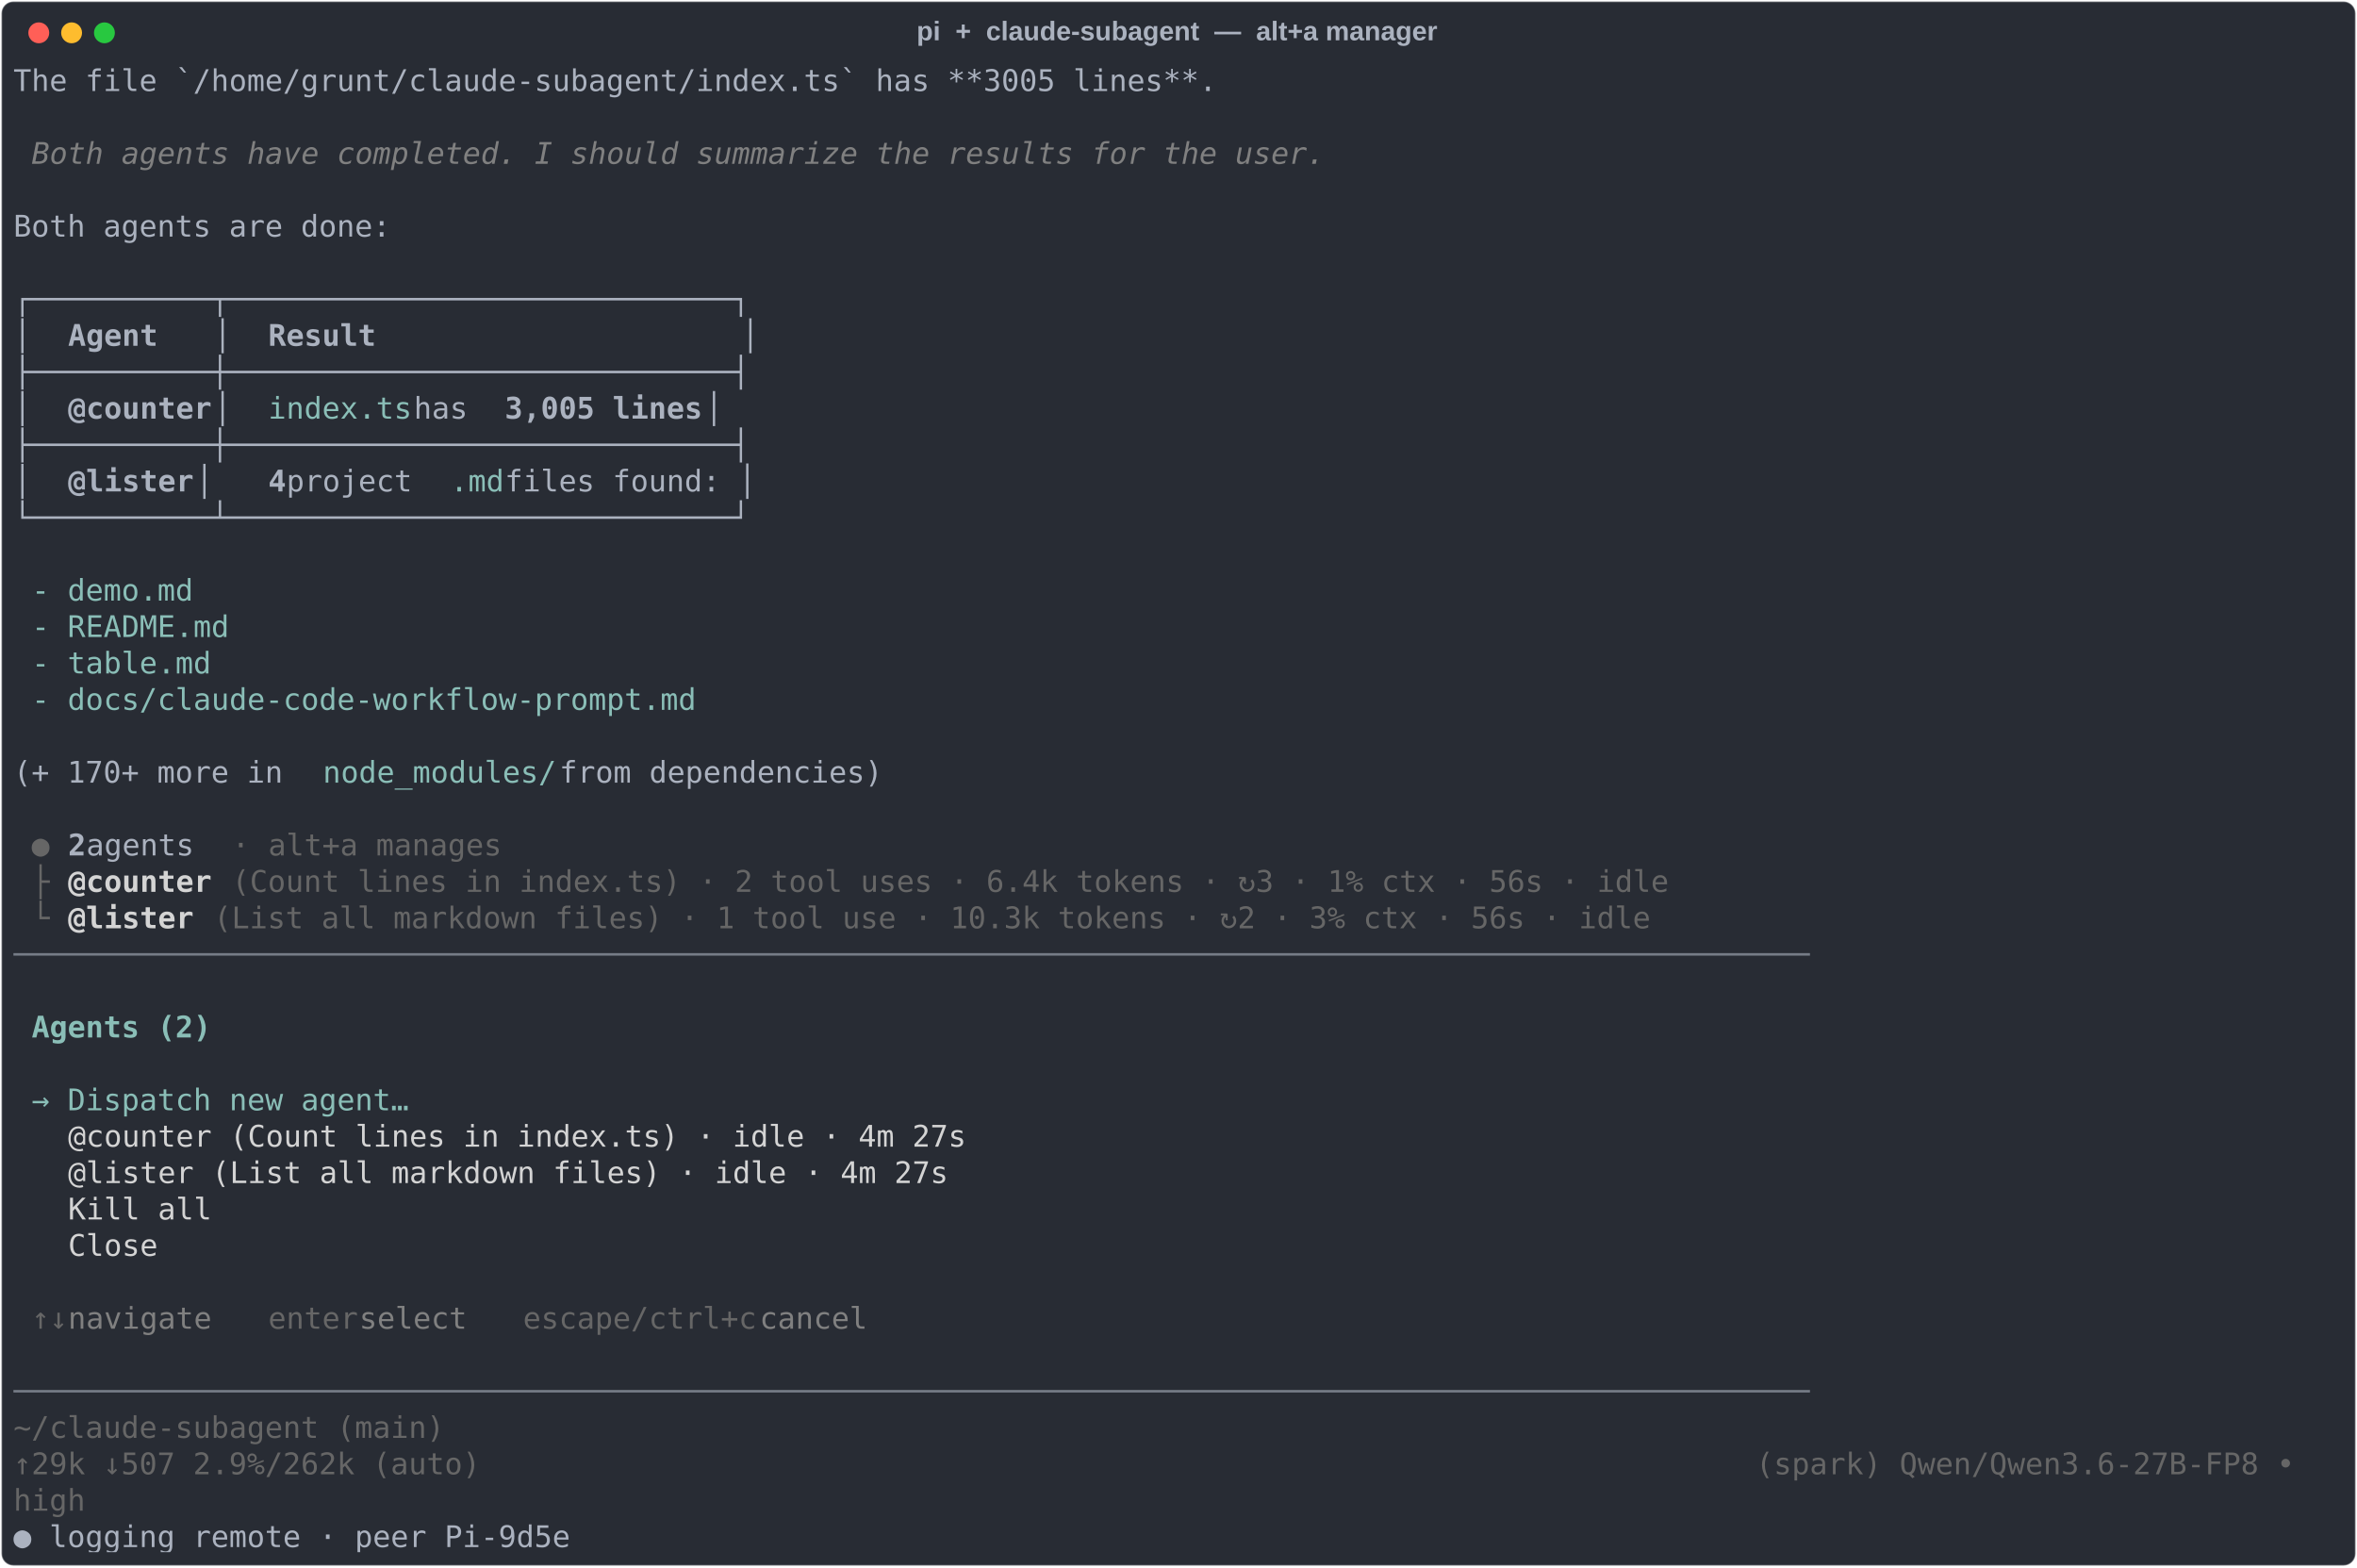
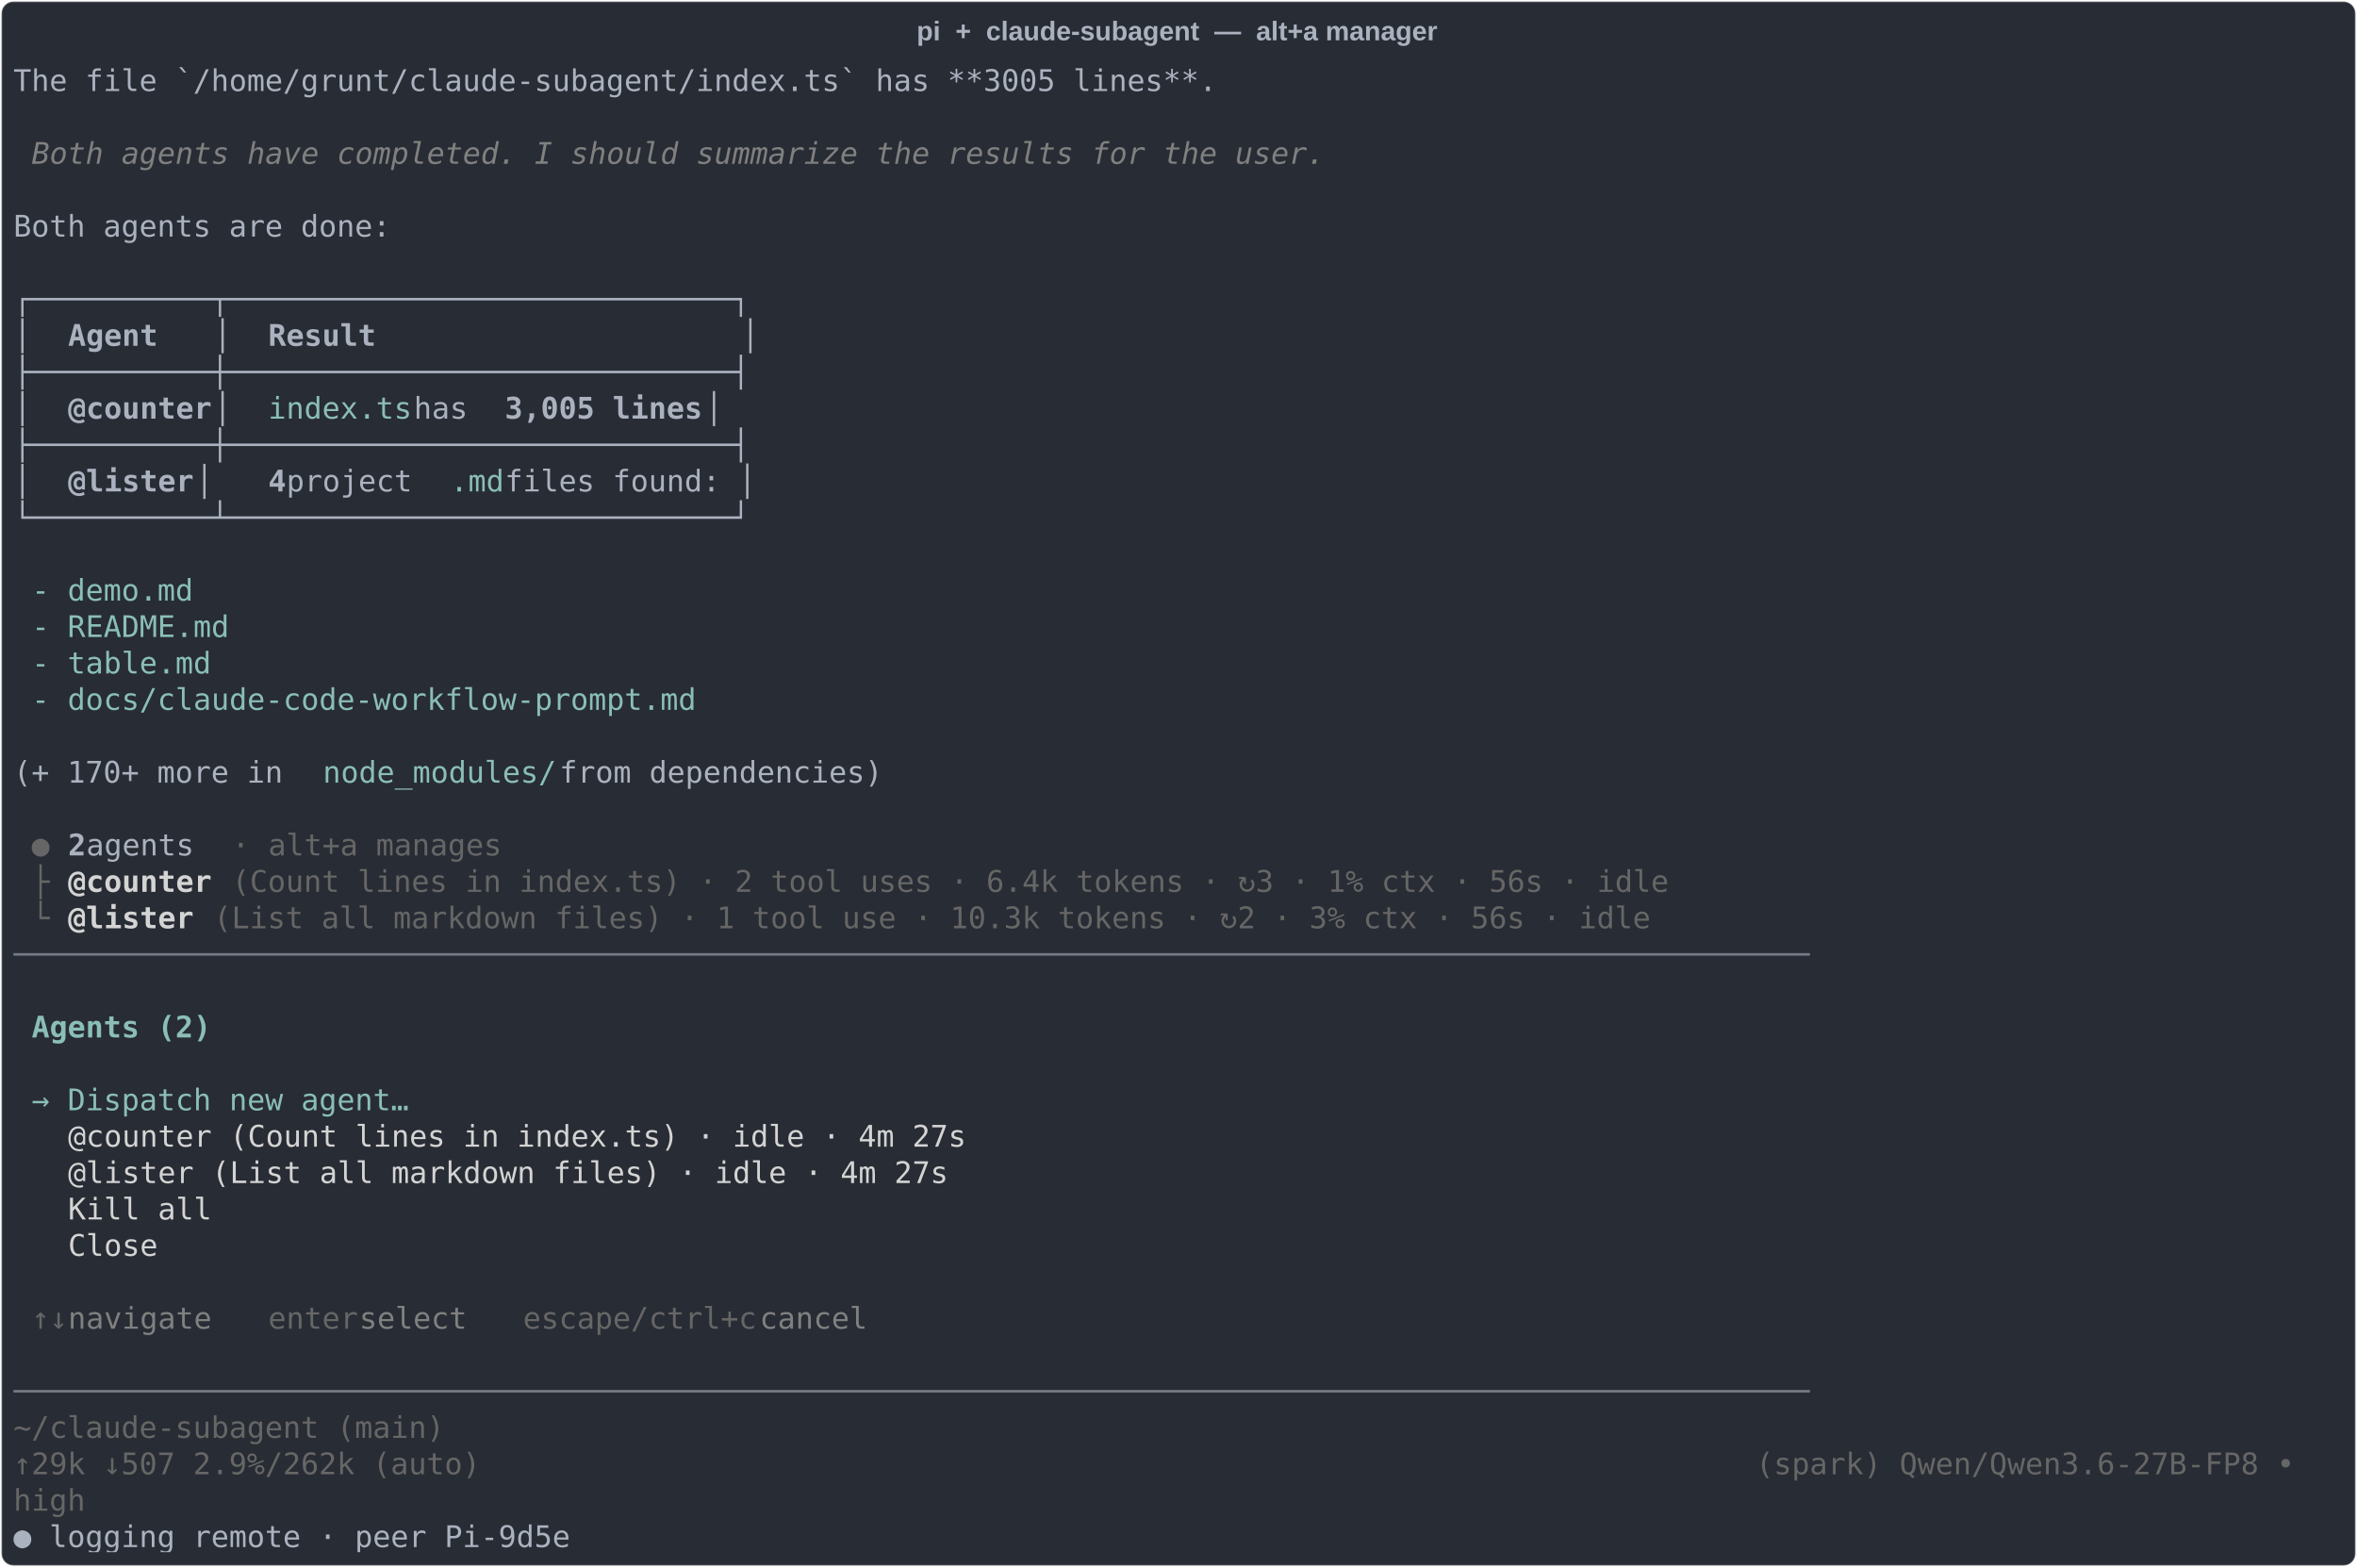
<svg xmlns="http://www.w3.org/2000/svg" class="rich-terminal" viewBox="0 0 1580 1050.4">
  <style>

    @font-face {
        font-family: "Fira Code";
        src: local("FiraCode-Regular"),
                url("https://cdnjs.cloudflare.com/ajax/libs/firacode/6.2.0/woff2/FiraCode-Regular.woff2") format("woff2"),
                url("https://cdnjs.cloudflare.com/ajax/libs/firacode/6.2.0/woff/FiraCode-Regular.woff") format("woff");
        font-style: normal;
        font-weight: 400;
    }
    @font-face {
        font-family: "Fira Code";
        src: local("FiraCode-Bold"),
                url("https://cdnjs.cloudflare.com/ajax/libs/firacode/6.2.0/woff2/FiraCode-Bold.woff2") format("woff2"),
                url("https://cdnjs.cloudflare.com/ajax/libs/firacode/6.2.0/woff/FiraCode-Bold.woff") format("woff");
        font-style: bold;
        font-weight: 700;
    }

    .terminal-3912012047-matrix {
        font-family: DejaVu Sans Mono, monospace;
        font-size: 20px;
        line-height: 24.4px;
        font-variant-east-asian: full-width;
    }

    .terminal-3912012047-title {
        font-size: 18px;
        font-weight: bold;
        font-family: arial;
    }

    .terminal-3912012047-r1 { fill: #abb2bf }
.terminal-3912012047-r2 { fill: #808080;font-style: italic; }
.terminal-3912012047-r3 { fill: #abb2bf;font-weight: bold }
.terminal-3912012047-r4 { fill: #8abeb7 }
.terminal-3912012047-r5 { fill: #666666 }
.terminal-3912012047-r6 { fill: #d4d4d4;font-weight: bold }
.terminal-3912012047-r7 { fill: #767c87 }
.terminal-3912012047-r8 { fill: #8abeb7;font-weight: bold }
.terminal-3912012047-r9 { fill: #d4d4d4 }
.terminal-3912012047-r10 { fill: #808080 }
    </style>
  <defs>
    <clipPath id="terminal-3912012047-clip-terminal">
      <rect x="0" y="0" width="1560.6" height="999.4" />
    </clipPath>
    <clipPath id="terminal-3912012047-line-0">
      <rect x="0" y="1.5" width="1561.6" height="24.65" />
    </clipPath>
    <clipPath id="terminal-3912012047-line-1">
      <rect x="0" y="25.9" width="1561.6" height="24.65" />
    </clipPath>
    <clipPath id="terminal-3912012047-line-2">
      <rect x="0" y="50.3" width="1561.6" height="24.65" />
    </clipPath>
    <clipPath id="terminal-3912012047-line-3">
      <rect x="0" y="74.7" width="1561.6" height="24.65" />
    </clipPath>
    <clipPath id="terminal-3912012047-line-4">
      <rect x="0" y="99.1" width="1561.6" height="24.65" />
    </clipPath>
    <clipPath id="terminal-3912012047-line-5">
      <rect x="0" y="123.5" width="1561.6" height="24.65" />
    </clipPath>
    <clipPath id="terminal-3912012047-line-6">
      <rect x="0" y="147.9" width="1561.6" height="24.65" />
    </clipPath>
    <clipPath id="terminal-3912012047-line-7">
      <rect x="0" y="172.3" width="1561.6" height="24.65" />
    </clipPath>
    <clipPath id="terminal-3912012047-line-8">
      <rect x="0" y="196.7" width="1561.6" height="24.65" />
    </clipPath>
    <clipPath id="terminal-3912012047-line-9">
      <rect x="0" y="221.1" width="1561.6" height="24.65" />
    </clipPath>
    <clipPath id="terminal-3912012047-line-10">
      <rect x="0" y="245.5" width="1561.6" height="24.65" />
    </clipPath>
    <clipPath id="terminal-3912012047-line-11">
      <rect x="0" y="269.9" width="1561.6" height="24.65" />
    </clipPath>
    <clipPath id="terminal-3912012047-line-12">
      <rect x="0" y="294.3" width="1561.6" height="24.65" />
    </clipPath>
    <clipPath id="terminal-3912012047-line-13">
      <rect x="0" y="318.7" width="1561.6" height="24.65" />
    </clipPath>
    <clipPath id="terminal-3912012047-line-14">
      <rect x="0" y="343.1" width="1561.6" height="24.65" />
    </clipPath>
    <clipPath id="terminal-3912012047-line-15">
      <rect x="0" y="367.5" width="1561.6" height="24.65" />
    </clipPath>
    <clipPath id="terminal-3912012047-line-16">
      <rect x="0" y="391.9" width="1561.6" height="24.65" />
    </clipPath>
    <clipPath id="terminal-3912012047-line-17">
      <rect x="0" y="416.3" width="1561.6" height="24.65" />
    </clipPath>
    <clipPath id="terminal-3912012047-line-18">
      <rect x="0" y="440.7" width="1561.6" height="24.65" />
    </clipPath>
    <clipPath id="terminal-3912012047-line-19">
      <rect x="0" y="465.1" width="1561.6" height="24.65" />
    </clipPath>
    <clipPath id="terminal-3912012047-line-20">
      <rect x="0" y="489.5" width="1561.6" height="24.65" />
    </clipPath>
    <clipPath id="terminal-3912012047-line-21">
      <rect x="0" y="513.9" width="1561.6" height="24.65" />
    </clipPath>
    <clipPath id="terminal-3912012047-line-22">
      <rect x="0" y="538.3" width="1561.6" height="24.65" />
    </clipPath>
    <clipPath id="terminal-3912012047-line-23">
      <rect x="0" y="562.7" width="1561.6" height="24.65" />
    </clipPath>
    <clipPath id="terminal-3912012047-line-24">
      <rect x="0" y="587.1" width="1561.6" height="24.65" />
    </clipPath>
    <clipPath id="terminal-3912012047-line-25">
      <rect x="0" y="611.5" width="1561.6" height="24.65" />
    </clipPath>
    <clipPath id="terminal-3912012047-line-26">
      <rect x="0" y="635.9" width="1561.6" height="24.65" />
    </clipPath>
    <clipPath id="terminal-3912012047-line-27">
      <rect x="0" y="660.3" width="1561.6" height="24.65" />
    </clipPath>
    <clipPath id="terminal-3912012047-line-28">
      <rect x="0" y="684.7" width="1561.6" height="24.65" />
    </clipPath>
    <clipPath id="terminal-3912012047-line-29">
      <rect x="0" y="709.1" width="1561.6" height="24.65" />
    </clipPath>
    <clipPath id="terminal-3912012047-line-30">
      <rect x="0" y="733.5" width="1561.6" height="24.65" />
    </clipPath>
    <clipPath id="terminal-3912012047-line-31">
      <rect x="0" y="757.9" width="1561.6" height="24.65" />
    </clipPath>
    <clipPath id="terminal-3912012047-line-32">
      <rect x="0" y="782.3" width="1561.6" height="24.65" />
    </clipPath>
    <clipPath id="terminal-3912012047-line-33">
      <rect x="0" y="806.7" width="1561.6" height="24.65" />
    </clipPath>
    <clipPath id="terminal-3912012047-line-34">
      <rect x="0" y="831.1" width="1561.6" height="24.65" />
    </clipPath>
    <clipPath id="terminal-3912012047-line-35">
      <rect x="0" y="855.5" width="1561.6" height="24.65" />
    </clipPath>
    <clipPath id="terminal-3912012047-line-36">
      <rect x="0" y="879.9" width="1561.6" height="24.65" />
    </clipPath>
    <clipPath id="terminal-3912012047-line-37">
      <rect x="0" y="904.3" width="1561.6" height="24.65" />
    </clipPath>
    <clipPath id="terminal-3912012047-line-38">
      <rect x="0" y="928.7" width="1561.6" height="24.65" />
    </clipPath>
    <clipPath id="terminal-3912012047-line-39">
      <rect x="0" y="953.1" width="1561.6" height="24.65" />
    </clipPath>
  </defs>
  <rect fill="#282c34" stroke="rgba(255,255,255,0.35)" stroke-width="1" x="1" y="1" width="1578" height="1048.4" rx="8" />
  <text class="terminal-3912012047-title" fill="#abb2bf" text-anchor="middle" x="789" y="27">pi  +  claude-subagent  —  alt+a manager</text>
  <g transform="translate(26,22)">
-     <circle cx="0" cy="0" r="7" fill="#ff5f57" />
-     <circle cx="22" cy="0" r="7" fill="#febc2e" />
-     <circle cx="44" cy="0" r="7" fill="#28c840" />
-   </g>
+             
+             
+             
+             </g>
  <g transform="translate(9, 41)" clip-path="url(#terminal-3912012047-clip-terminal)">
    <g class="terminal-3912012047-matrix">
      <text class="terminal-3912012047-r1" x="0" y="20" textLength="854" clip-path="url(#terminal-3912012047-line-0)">   The file `/home/grunt/claude-subagent/index.ts` has **3005 lines**.</text>
      <text class="terminal-3912012047-r1" x="1561.6" y="20" textLength="12.2" clip-path="url(#terminal-3912012047-line-0)">
</text>
      <text class="terminal-3912012047-r1" x="1561.6" y="44.4" textLength="12.2" clip-path="url(#terminal-3912012047-line-1)">
</text>
      <text class="terminal-3912012047-r2" x="12.2" y="68.8" textLength="878.4" clip-path="url(#terminal-3912012047-line-2)">Both agents have completed. I should summarize the results for the user.</text>
      <text class="terminal-3912012047-r1" x="1561.6" y="68.8" textLength="12.2" clip-path="url(#terminal-3912012047-line-2)">
</text>
      <text class="terminal-3912012047-r1" x="1561.6" y="93.2" textLength="12.2" clip-path="url(#terminal-3912012047-line-3)">
</text>
      <text class="terminal-3912012047-r1" x="0" y="117.6" textLength="268.4" clip-path="url(#terminal-3912012047-line-4)"> Both agents are done:</text>
      <text class="terminal-3912012047-r1" x="1561.6" y="117.6" textLength="12.2" clip-path="url(#terminal-3912012047-line-4)">
</text>
      <text class="terminal-3912012047-r1" x="1561.6" y="142" textLength="12.2" clip-path="url(#terminal-3912012047-line-5)">
</text>
      <text class="terminal-3912012047-r1" x="0" y="166.4" textLength="512.4" clip-path="url(#terminal-3912012047-line-6)"> ┌──────────┬────────────────────────────┐</text>
      <text class="terminal-3912012047-r1" x="1561.6" y="166.4" textLength="12.2" clip-path="url(#terminal-3912012047-line-6)">
</text>
      <text class="terminal-3912012047-r1" x="0" y="190.8" textLength="36.6" clip-path="url(#terminal-3912012047-line-7)"> │ </text>
      <text class="terminal-3912012047-r3" x="36.6" y="190.8" textLength="97.6" clip-path="url(#terminal-3912012047-line-7)">Agent   </text>
      <text class="terminal-3912012047-r1" x="134.2" y="190.8" textLength="36.6" clip-path="url(#terminal-3912012047-line-7)"> │ </text>
      <text class="terminal-3912012047-r3" x="170.8" y="190.8" textLength="317.2" clip-path="url(#terminal-3912012047-line-7)">Result                    </text>
      <text class="terminal-3912012047-r1" x="488" y="190.8" textLength="24.4" clip-path="url(#terminal-3912012047-line-7)"> │</text>
      <text class="terminal-3912012047-r1" x="1561.6" y="190.8" textLength="12.2" clip-path="url(#terminal-3912012047-line-7)">
</text>
      <text class="terminal-3912012047-r1" x="0" y="215.2" textLength="512.4" clip-path="url(#terminal-3912012047-line-8)"> ├──────────┼────────────────────────────┤</text>
      <text class="terminal-3912012047-r1" x="1561.6" y="215.2" textLength="12.2" clip-path="url(#terminal-3912012047-line-8)">
</text>
      <text class="terminal-3912012047-r1" x="0" y="239.6" textLength="36.6" clip-path="url(#terminal-3912012047-line-9)"> │ </text>
      <text class="terminal-3912012047-r3" x="36.6" y="239.6" textLength="97.6" clip-path="url(#terminal-3912012047-line-9)">@counter</text>
      <text class="terminal-3912012047-r1" x="134.2" y="239.6" textLength="36.6" clip-path="url(#terminal-3912012047-line-9)"> │ </text>
      <text class="terminal-3912012047-r4" x="170.8" y="239.6" textLength="97.6" clip-path="url(#terminal-3912012047-line-9)">index.ts</text>
      <text class="terminal-3912012047-r1" x="268.4" y="239.6" textLength="61" clip-path="url(#terminal-3912012047-line-9)"> has </text>
      <text class="terminal-3912012047-r3" x="329.4" y="239.6" textLength="134.2" clip-path="url(#terminal-3912012047-line-9)">3,005 lines</text>
      <text class="terminal-3912012047-r1" x="463.6" y="239.6" textLength="48.8" clip-path="url(#terminal-3912012047-line-9)">   │</text>
      <text class="terminal-3912012047-r1" x="1561.6" y="239.6" textLength="12.2" clip-path="url(#terminal-3912012047-line-9)">
</text>
      <text class="terminal-3912012047-r1" x="0" y="264" textLength="512.4" clip-path="url(#terminal-3912012047-line-10)"> ├──────────┼────────────────────────────┤</text>
      <text class="terminal-3912012047-r1" x="1561.6" y="264" textLength="12.2" clip-path="url(#terminal-3912012047-line-10)">
</text>
      <text class="terminal-3912012047-r1" x="0" y="288.4" textLength="36.6" clip-path="url(#terminal-3912012047-line-11)"> │ </text>
      <text class="terminal-3912012047-r3" x="36.6" y="288.4" textLength="85.4" clip-path="url(#terminal-3912012047-line-11)">@lister</text>
      <text class="terminal-3912012047-r1" x="122" y="288.4" textLength="48.8" clip-path="url(#terminal-3912012047-line-11)">  │ </text>
      <text class="terminal-3912012047-r3" x="170.8" y="288.4" textLength="12.2" clip-path="url(#terminal-3912012047-line-11)">4</text>
      <text class="terminal-3912012047-r1" x="183" y="288.4" textLength="109.8" clip-path="url(#terminal-3912012047-line-11)"> project </text>
      <text class="terminal-3912012047-r4" x="292.8" y="288.4" textLength="36.6" clip-path="url(#terminal-3912012047-line-11)">.md</text>
      <text class="terminal-3912012047-r1" x="329.4" y="288.4" textLength="183" clip-path="url(#terminal-3912012047-line-11)"> files found: │</text>
      <text class="terminal-3912012047-r1" x="1561.6" y="288.4" textLength="12.2" clip-path="url(#terminal-3912012047-line-11)">
</text>
      <text class="terminal-3912012047-r1" x="0" y="312.8" textLength="512.4" clip-path="url(#terminal-3912012047-line-12)"> └──────────┴────────────────────────────┘</text>
      <text class="terminal-3912012047-r1" x="1561.6" y="312.8" textLength="12.2" clip-path="url(#terminal-3912012047-line-12)">
</text>
      <text class="terminal-3912012047-r1" x="1561.6" y="337.2" textLength="12.2" clip-path="url(#terminal-3912012047-line-13)">
</text>
      <text class="terminal-3912012047-r4" x="12.2" y="361.6" textLength="109.8" clip-path="url(#terminal-3912012047-line-14)">- demo.md</text>
      <text class="terminal-3912012047-r1" x="1561.6" y="361.6" textLength="12.2" clip-path="url(#terminal-3912012047-line-14)">
</text>
      <text class="terminal-3912012047-r4" x="12.2" y="386" textLength="134.2" clip-path="url(#terminal-3912012047-line-15)">- README.md</text>
      <text class="terminal-3912012047-r1" x="1561.6" y="386" textLength="12.2" clip-path="url(#terminal-3912012047-line-15)">
</text>
      <text class="terminal-3912012047-r4" x="12.2" y="410.4" textLength="122" clip-path="url(#terminal-3912012047-line-16)">- table.md</text>
      <text class="terminal-3912012047-r1" x="1561.6" y="410.4" textLength="12.2" clip-path="url(#terminal-3912012047-line-16)">
</text>
      <text class="terminal-3912012047-r4" x="12.2" y="434.8" textLength="451.4" clip-path="url(#terminal-3912012047-line-17)">- docs/claude-code-workflow-prompt.md</text>
      <text class="terminal-3912012047-r1" x="1561.6" y="434.8" textLength="12.2" clip-path="url(#terminal-3912012047-line-17)">
</text>
      <text class="terminal-3912012047-r1" x="1561.6" y="459.2" textLength="12.2" clip-path="url(#terminal-3912012047-line-18)">
</text>
      <text class="terminal-3912012047-r1" x="0" y="483.6" textLength="207.4" clip-path="url(#terminal-3912012047-line-19)"> (+ 170+ more in </text>
      <text class="terminal-3912012047-r4" x="207.4" y="483.6" textLength="158.6" clip-path="url(#terminal-3912012047-line-19)">node_modules/</text>
      <text class="terminal-3912012047-r1" x="366" y="483.6" textLength="231.8" clip-path="url(#terminal-3912012047-line-19)"> from dependencies)</text>
      <text class="terminal-3912012047-r1" x="1561.6" y="483.6" textLength="12.2" clip-path="url(#terminal-3912012047-line-19)">
</text>
      <text class="terminal-3912012047-r1" x="1561.6" y="508" textLength="12.2" clip-path="url(#terminal-3912012047-line-20)">
</text>
      <text class="terminal-3912012047-r5" x="12.2" y="532.4" textLength="12.2" clip-path="url(#terminal-3912012047-line-21)">●</text>
      <text class="terminal-3912012047-r3" x="36.6" y="532.4" textLength="12.2" clip-path="url(#terminal-3912012047-line-21)">2</text>
      <text class="terminal-3912012047-r1" x="48.8" y="532.4" textLength="97.6" clip-path="url(#terminal-3912012047-line-21)"> agents </text>
      <text class="terminal-3912012047-r5" x="146.4" y="532.4" textLength="12.2" clip-path="url(#terminal-3912012047-line-21)">·</text>
      <text class="terminal-3912012047-r5" x="170.8" y="532.4" textLength="158.6" clip-path="url(#terminal-3912012047-line-21)">alt+a manages</text>
      <text class="terminal-3912012047-r1" x="1561.6" y="532.4" textLength="12.2" clip-path="url(#terminal-3912012047-line-21)">
</text>
      <text class="terminal-3912012047-r5" x="12.2" y="556.8" textLength="12.2" clip-path="url(#terminal-3912012047-line-22)">├</text>
      <text class="terminal-3912012047-r6" x="36.6" y="556.8" textLength="97.6" clip-path="url(#terminal-3912012047-line-22)">@counter</text>
      <text class="terminal-3912012047-r5" x="146.4" y="556.8" textLength="976" clip-path="url(#terminal-3912012047-line-22)">(Count lines in index.ts) · 2 tool uses · 6.4k tokens · ↻3 · 1% ctx · 56s · idle</text>
      <text class="terminal-3912012047-r1" x="1561.6" y="556.8" textLength="12.2" clip-path="url(#terminal-3912012047-line-22)">
</text>
      <text class="terminal-3912012047-r5" x="12.2" y="581.2" textLength="12.2" clip-path="url(#terminal-3912012047-line-23)">└</text>
      <text class="terminal-3912012047-r6" x="36.6" y="581.2" textLength="85.4" clip-path="url(#terminal-3912012047-line-23)">@lister</text>
      <text class="terminal-3912012047-r5" x="134.2" y="581.2" textLength="976" clip-path="url(#terminal-3912012047-line-23)">(List all markdown files) · 1 tool use · 10.3k tokens · ↻2 · 3% ctx · 56s · idle</text>
      <text class="terminal-3912012047-r1" x="1561.6" y="581.2" textLength="12.2" clip-path="url(#terminal-3912012047-line-23)">
</text>
      <text class="terminal-3912012047-r7" x="0" y="605.6" textLength="1220" clip-path="url(#terminal-3912012047-line-24)">────────────────────────────────────────────────────────────────────────────────────────────────────</text>
      <text class="terminal-3912012047-r1" x="1561.6" y="605.6" textLength="12.2" clip-path="url(#terminal-3912012047-line-24)">
</text>
      <text class="terminal-3912012047-r1" x="1561.6" y="630" textLength="12.2" clip-path="url(#terminal-3912012047-line-25)">
</text>
      <text class="terminal-3912012047-r8" x="12.2" y="654.4" textLength="122" clip-path="url(#terminal-3912012047-line-26)">Agents (2)</text>
      <text class="terminal-3912012047-r1" x="1561.6" y="654.4" textLength="12.2" clip-path="url(#terminal-3912012047-line-26)">
</text>
      <text class="terminal-3912012047-r1" x="1561.6" y="678.8" textLength="12.2" clip-path="url(#terminal-3912012047-line-27)">
</text>
      <text class="terminal-3912012047-r4" x="12.2" y="703.2" textLength="256.2" clip-path="url(#terminal-3912012047-line-28)">→ Dispatch new agent…</text>
      <text class="terminal-3912012047-r1" x="1561.6" y="703.2" textLength="12.2" clip-path="url(#terminal-3912012047-line-28)">
</text>
      <text class="terminal-3912012047-r9" x="36.6" y="727.6" textLength="610" clip-path="url(#terminal-3912012047-line-29)">@counter (Count lines in index.ts) · idle · 4m 27s</text>
      <text class="terminal-3912012047-r1" x="1561.6" y="727.6" textLength="12.2" clip-path="url(#terminal-3912012047-line-29)">
</text>
      <text class="terminal-3912012047-r9" x="36.6" y="752" textLength="597.8" clip-path="url(#terminal-3912012047-line-30)">@lister (List all markdown files) · idle · 4m 27s</text>
      <text class="terminal-3912012047-r1" x="1561.6" y="752" textLength="12.2" clip-path="url(#terminal-3912012047-line-30)">
</text>
      <text class="terminal-3912012047-r9" x="36.6" y="776.4" textLength="97.6" clip-path="url(#terminal-3912012047-line-31)">Kill all</text>
      <text class="terminal-3912012047-r1" x="1561.6" y="776.4" textLength="12.2" clip-path="url(#terminal-3912012047-line-31)">
</text>
      <text class="terminal-3912012047-r9" x="36.6" y="800.8" textLength="61" clip-path="url(#terminal-3912012047-line-32)">Close</text>
      <text class="terminal-3912012047-r1" x="1561.6" y="800.8" textLength="12.2" clip-path="url(#terminal-3912012047-line-32)">
</text>
      <text class="terminal-3912012047-r1" x="1561.6" y="825.2" textLength="12.2" clip-path="url(#terminal-3912012047-line-33)">
</text>
      <text class="terminal-3912012047-r5" x="12.2" y="849.6" textLength="24.4" clip-path="url(#terminal-3912012047-line-34)">↑↓</text>
      <text class="terminal-3912012047-r10" x="36.6" y="849.6" textLength="109.8" clip-path="url(#terminal-3912012047-line-34)"> navigate</text>
      <text class="terminal-3912012047-r5" x="170.8" y="849.6" textLength="61" clip-path="url(#terminal-3912012047-line-34)">enter</text>
      <text class="terminal-3912012047-r10" x="231.8" y="849.6" textLength="85.4" clip-path="url(#terminal-3912012047-line-34)"> select</text>
      <text class="terminal-3912012047-r5" x="341.6" y="849.6" textLength="158.6" clip-path="url(#terminal-3912012047-line-34)">escape/ctrl+c</text>
      <text class="terminal-3912012047-r10" x="500.2" y="849.6" textLength="85.4" clip-path="url(#terminal-3912012047-line-34)"> cancel</text>
      <text class="terminal-3912012047-r1" x="1561.6" y="849.6" textLength="12.2" clip-path="url(#terminal-3912012047-line-34)">
</text>
      <text class="terminal-3912012047-r1" x="1561.6" y="874" textLength="12.2" clip-path="url(#terminal-3912012047-line-35)">
</text>
      <text class="terminal-3912012047-r7" x="0" y="898.4" textLength="1220" clip-path="url(#terminal-3912012047-line-36)">────────────────────────────────────────────────────────────────────────────────────────────────────</text>
      <text class="terminal-3912012047-r1" x="1561.6" y="898.4" textLength="12.2" clip-path="url(#terminal-3912012047-line-36)">
</text>
      <text class="terminal-3912012047-r5" x="0" y="922.8" textLength="292.8" clip-path="url(#terminal-3912012047-line-37)">~/claude-subagent (main)</text>
      <text class="terminal-3912012047-r1" x="1561.6" y="922.8" textLength="12.2" clip-path="url(#terminal-3912012047-line-37)">
</text>
      <text class="terminal-3912012047-r5" x="0" y="947.2" textLength="1561.6" clip-path="url(#terminal-3912012047-line-38)">↑29k ↓507 2.9%/262k (auto)                                                                       (spark) Qwen/Qwen3.6-27B-FP8 • </text>
      <text class="terminal-3912012047-r1" x="1561.6" y="947.2" textLength="12.2" clip-path="url(#terminal-3912012047-line-38)">
</text>
      <text class="terminal-3912012047-r5" x="0" y="971.6" textLength="48.8" clip-path="url(#terminal-3912012047-line-39)">high</text>
      <text class="terminal-3912012047-r1" x="1561.6" y="971.6" textLength="12.2" clip-path="url(#terminal-3912012047-line-39)">
</text>
      <text class="terminal-3912012047-r1" x="0" y="996" textLength="378.2" clip-path="url(#terminal-3912012047-line-40)">● logging remote · peer Pi-9d5e</text>
      <text class="terminal-3912012047-r1" x="1561.6" y="996" textLength="12.2" clip-path="url(#terminal-3912012047-line-40)">
</text>
    </g>
  </g>
</svg>
